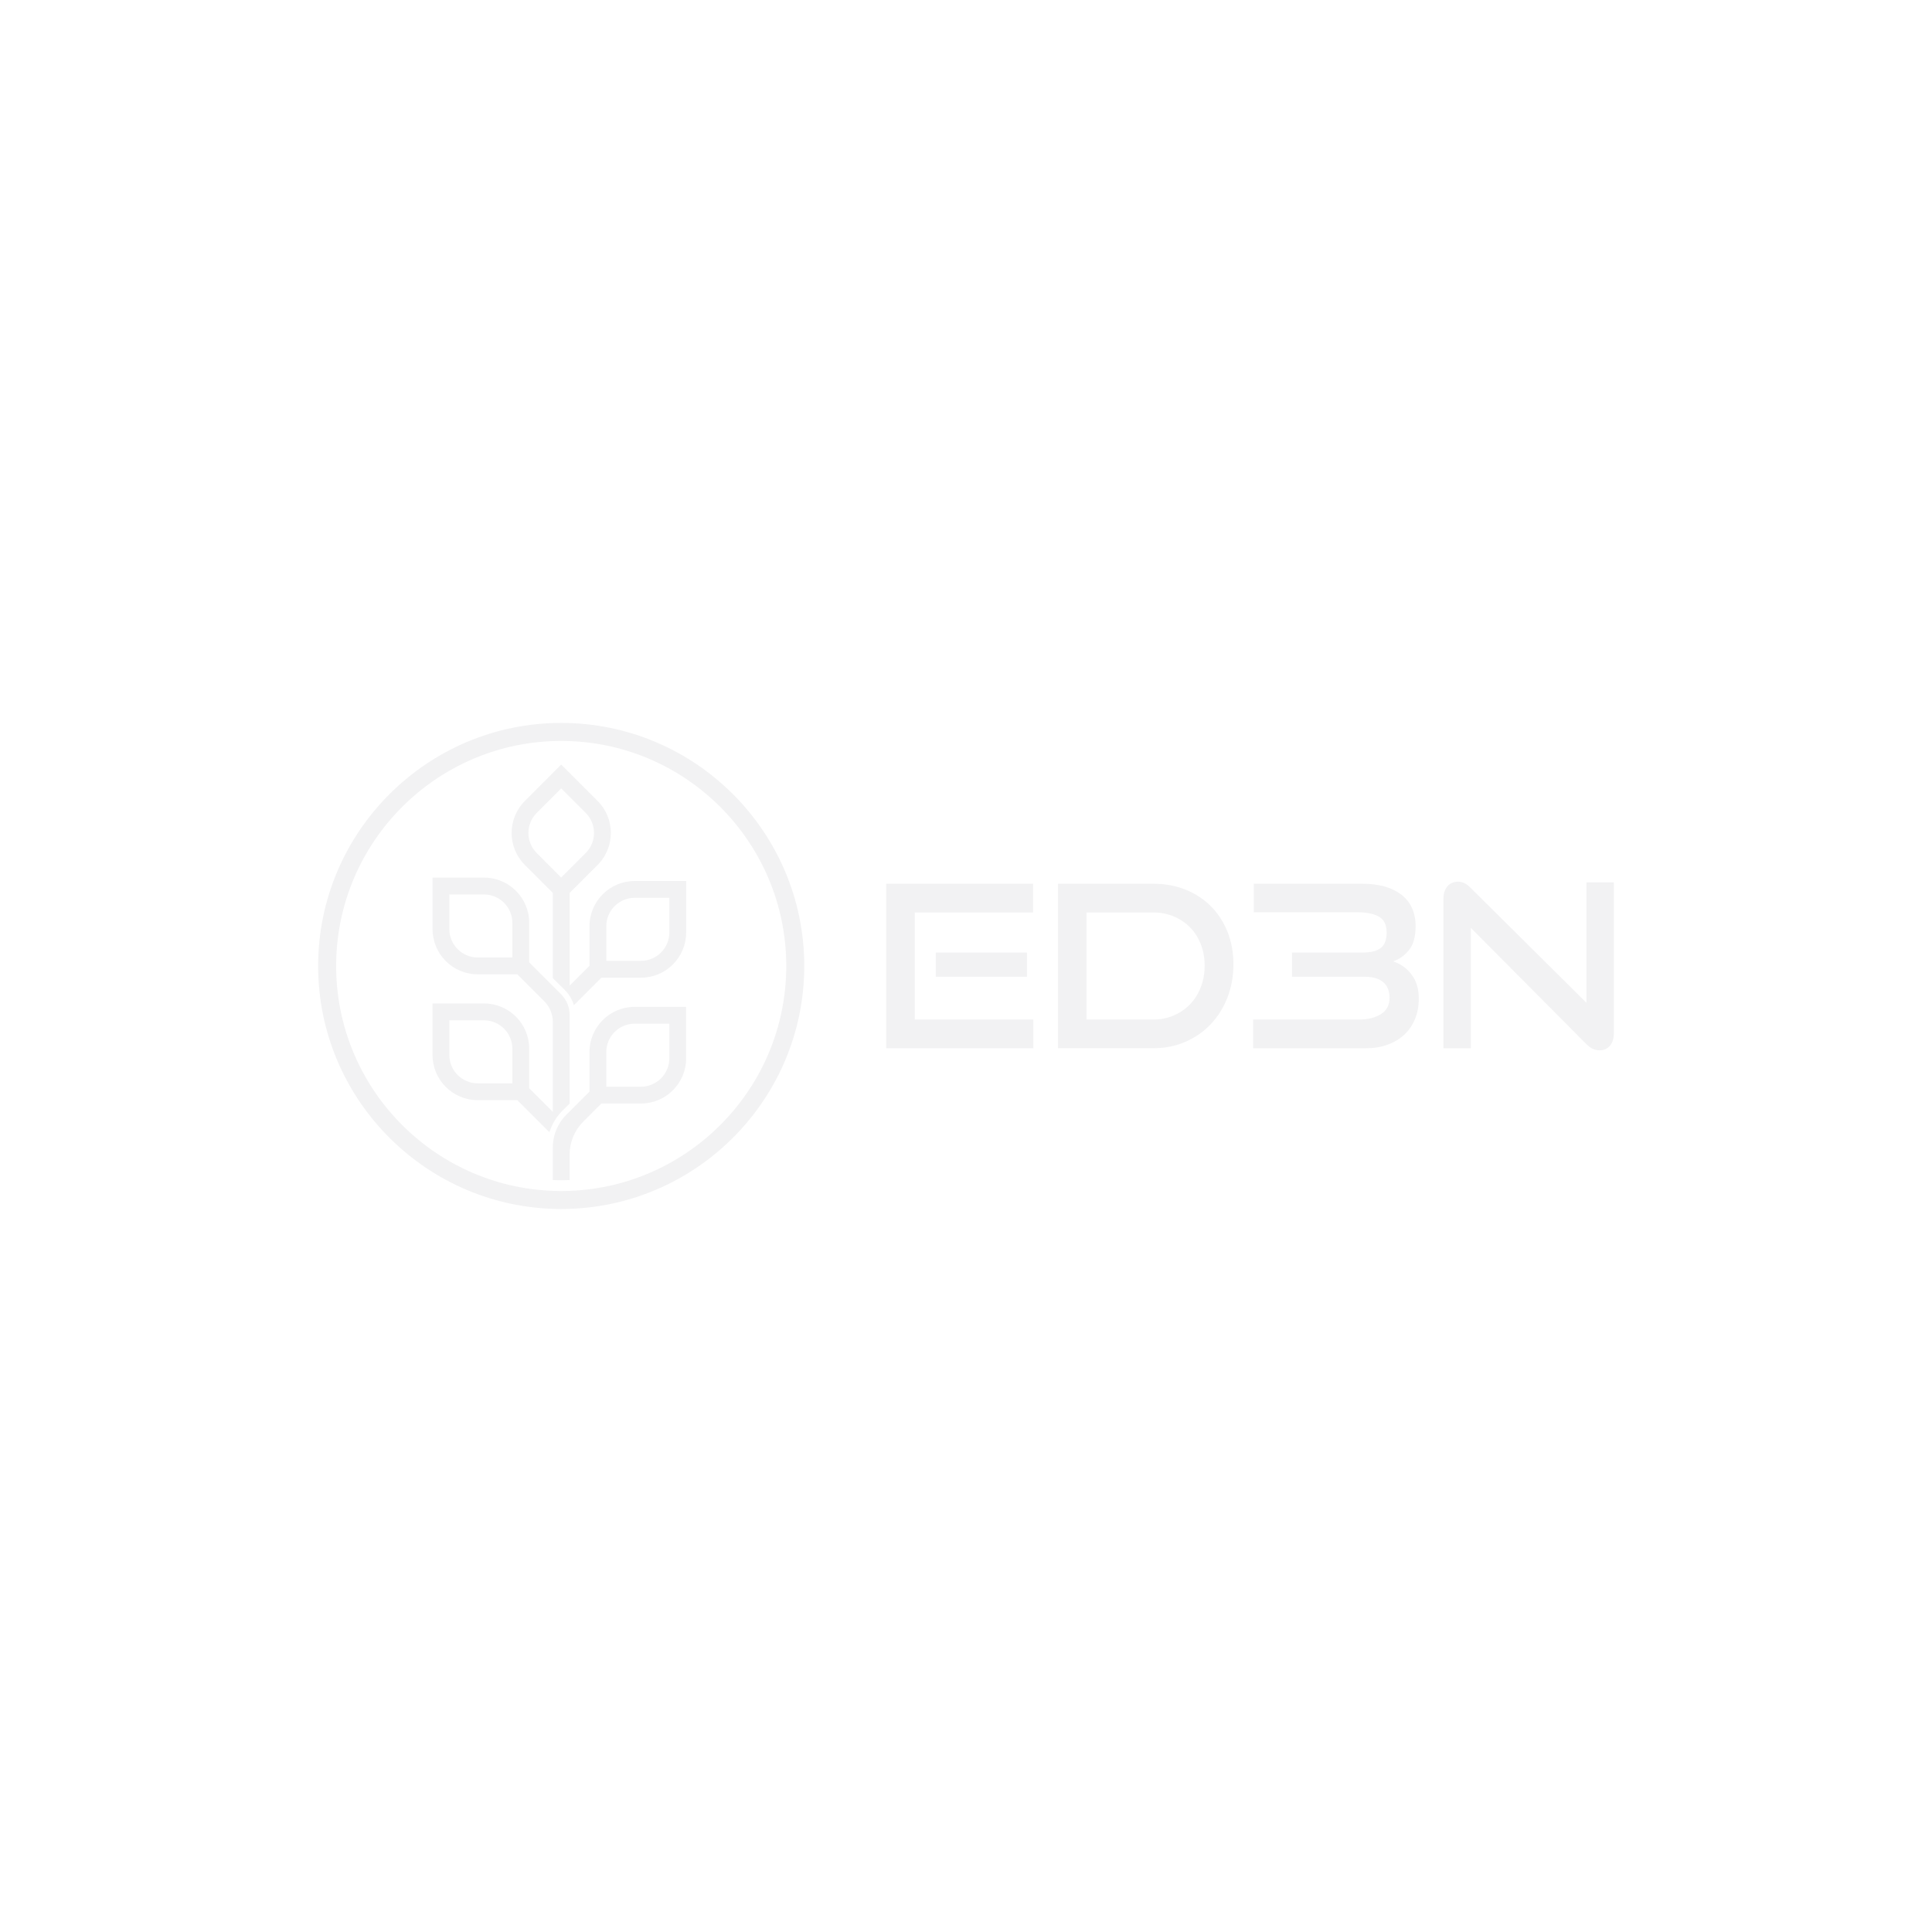
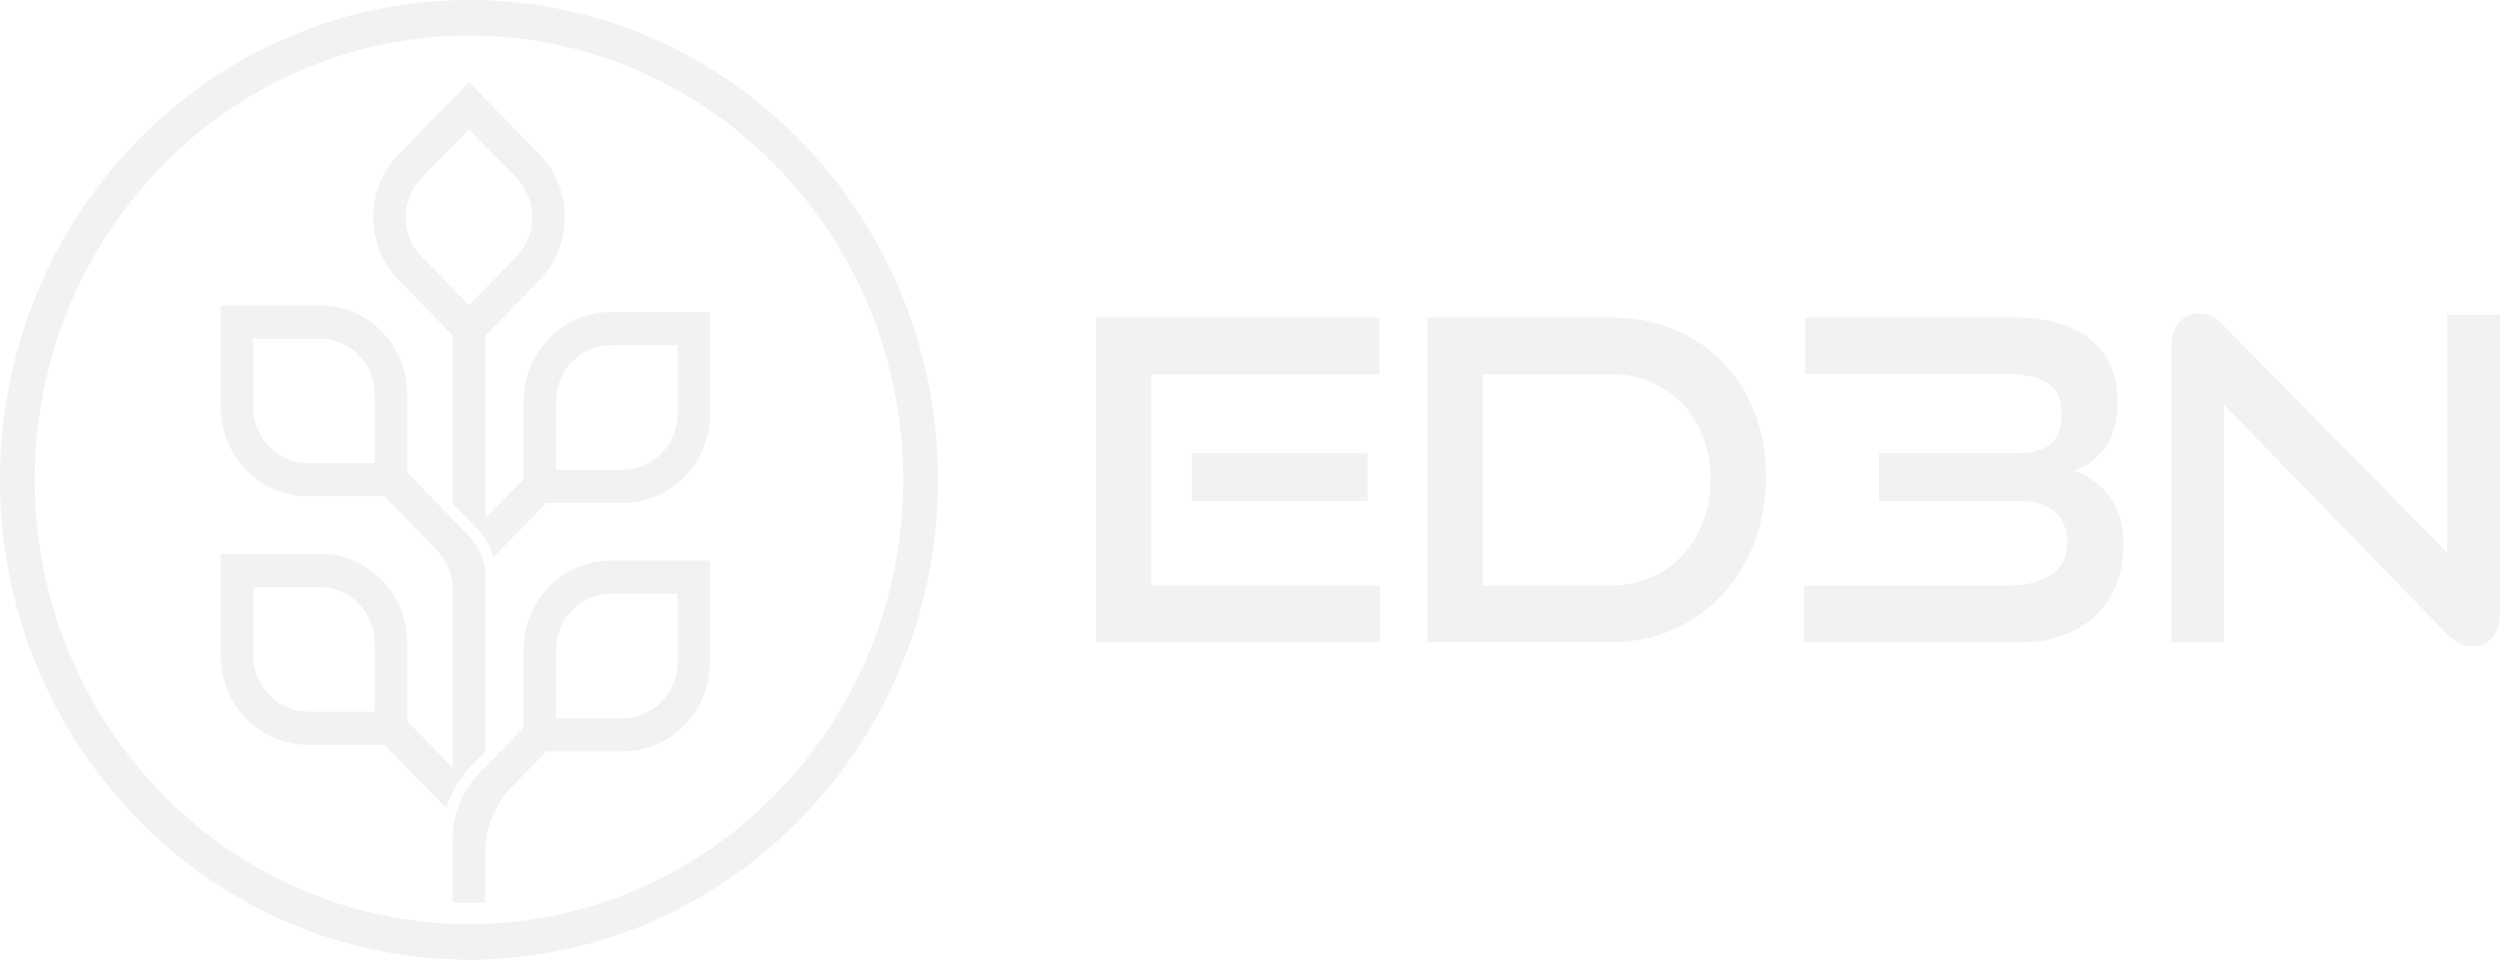
- <svg xmlns="http://www.w3.org/2000/svg" version="1.1" id="Layer_1" x="0px" y="0px" width="40" height="40" viewBox="0 0 960 960" style="enable-background:new 0 0 960 960;" xml:space="preserve">
-   <style type="text/css">
- 	.st0{fill:#F2F2F3;}
- </style>
-   <g>
-     <g>
-       <path class="st0" d="M440.36,520.88v-81.76h72.99v14.28h-58.82v53.19h58.93v14.28H440.36z M464.99,485.34v-12.03h45.32v12.03    H464.99z" />
-       <path class="st0" d="M525.72,520.88v-81.76h47.34c5.77,0,11.09,0.98,15.97,2.92c4.87,1.95,9.07,4.69,12.6,8.21    c3.52,3.53,6.28,7.74,8.27,12.65c1.98,4.91,2.98,10.33,2.98,16.25c0,5.92-0.99,11.43-2.98,16.53c-1.99,5.1-4.74,9.5-8.27,13.21    c-3.52,3.71-7.72,6.64-12.6,8.77c-4.87,2.14-10.2,3.2-15.97,3.2H525.72z M573.06,506.6c3.67,0,7.07-0.68,10.18-2.03    c3.11-1.35,5.81-3.2,8.1-5.57c2.29-2.36,4.07-5.19,5.34-8.49c1.27-3.3,1.91-6.86,1.91-10.68c0-3.82-0.64-7.37-1.91-10.63    c-1.28-3.26-3.06-6.05-5.34-8.38c-2.29-2.32-4.99-4.14-8.1-5.45c-3.11-1.31-6.5-1.97-10.18-1.97h-33.18v53.19H573.06z" />
-       <path class="st0" d="M622.66,520.88V506.6h52.52c4.5,0,8.17-0.9,11.02-2.7c2.85-1.8,4.27-4.5,4.27-8.1c0-3.37-1.05-5.96-3.15-7.76    s-5.17-2.7-9.22-2.7H642v-12.03h35.09c4.05,0,7.05-0.75,9-2.25c1.95-1.5,2.92-4.05,2.92-7.65c0-3.82-1.27-6.47-3.82-7.93    c-2.55-1.46-6.19-2.19-10.91-2.19h-51.28v-14.17h54.09c3.97,0,7.57,0.45,10.8,1.35c3.22,0.9,6,2.23,8.32,3.99    c2.32,1.76,4.11,3.97,5.34,6.63c1.24,2.66,1.86,5.72,1.86,9.17c0,5.17-1.11,9.13-3.32,11.86c-2.21,2.74-4.86,4.59-7.93,5.57    c3.75,1.2,6.82,3.37,9.22,6.53c2.4,3.15,3.6,7.12,3.6,11.92c0,3.75-0.62,7.14-1.86,10.18c-1.24,3.03-3,5.62-5.29,7.76    c-2.29,2.14-5.06,3.81-8.32,5c-3.26,1.2-6.88,1.8-10.85,1.8H622.66z" />
-       <path class="st0" d="M730.84,461.05v59.83h-13.61v-74.22c0-2.62,0.65-4.7,1.97-6.24c1.31-1.53,3.09-2.31,5.34-2.31    c1.05,0,2.06,0.23,3.04,0.68c0.97,0.45,1.98,1.2,3.03,2.25l57.69,57.24v-59.83h13.61v74.9c0,2.7-0.65,4.8-1.97,6.3    c-1.31,1.5-3.02,2.25-5.12,2.25c-2.32,0-4.5-1.01-6.52-3.04L730.84,461.05z" />
-     </g>
-     <g>
-       <path class="st0" d="M292.9,522.76v19.66l-7.07,7.07l-2.79,2.79l-0.75,0.75l-0.84,0.84c-2.74,2.74-4.72,6.1-5.81,9.75    c-0.63,2.12-0.96,4.34-0.96,6.6v16.13c1.39,0.05,2.78,0.11,4.18,0.11c1.4,0,2.79-0.05,4.18-0.11v-12.67    c0-6.13,2.44-12.01,6.77-16.35l9-9h19.66c12.41,0,22.46-10.06,22.46-22.46V500.3h-25.59C302.98,500.3,292.9,510.38,292.9,522.76z     M332.58,525.89c0,7.77-6.33,14.09-14.1,14.09h-17.22v-17.22c0-7.77,6.32-14.1,14.09-14.1h17.22V525.89z" />
-       <path class="st0" d="M283.05,548.34v-43.99c0-0.77-0.06-1.54-0.18-2.29c-0.48-3.02-1.9-5.84-4.09-8.04l-4.09-4.09l-2.79-2.79    l-8.94-8.94v-19.66c0-12.41-10.06-22.46-22.46-22.46h-25.57v25.59c0,12.4,10.05,22.46,22.46,22.46h19.67l13.36,13.36    c2.74,2.74,4.27,6.45,4.27,10.32v44.66l-11.73-11.73v-19.67c0-12.39-10.07-22.46-22.46-22.46h-25.58v25.59    c0,12.4,10.05,22.46,22.46,22.46h19.66l15.81,15.81l0.32-0.32c1.25-3.82,3.38-7.32,6.3-10.25L283.05,548.34z M254.59,475.77    h-17.22c-7.77,0-14.09-6.32-14.09-14.09v-17.22h17.22c7.77,0,14.09,6.33,14.09,14.1V475.77z M254.59,538.31h-17.22    c-7.77,0-14.09-6.32-14.09-14.09v-17.22h17.22c7.77,0,14.09,6.33,14.09,14.1V538.31z" />
-       <path class="st0" d="M278.86,359.22c-66.58,0-120.78,54.19-120.78,120.78c0,65.19,51.94,118.45,116.59,120.67    c1.39,0.05,2.79,0.11,4.18,0.11c1.41,0,2.79-0.05,4.19-0.11c64.65-2.22,116.59-55.48,116.59-120.67    C399.64,413.42,345.47,359.22,278.86,359.22z M283.05,591.73c-1.4,0.05-2.77,0.11-4.19,0.11c-1.39,0-2.79-0.05-4.18-0.11    c-59.72-2.22-107.65-51.47-107.65-111.73c0-61.67,50.17-111.83,111.83-111.83c61.67,0,111.83,50.17,111.83,111.83    C390.7,540.25,342.78,589.51,283.05,591.73z" />
-       <path class="st0" d="M315.37,437.77c-12.39,0-22.46,10.07-22.46,22.46v19.66l-2.79,2.79l-7.06,7.06v-46.07l13.91-13.9    c8.75-8.76,8.75-23.02,0-31.76l-18.1-18.1l-18.08,18.1c-8.76,8.75-8.76,23,0,31.76l13.9,13.9v42.33l6.06,6.05    c2.09,2.11,3.59,4.65,4.4,7.42l10.89-10.87l2.79-2.79h19.66c12.39,0,22.46-10.07,22.46-22.46v-25.58H315.37z M278.86,436.04    l-4.18-4.19l-7.98-7.99c-5.51-5.49-5.51-14.43,0-19.94l12.16-12.16l12.18,12.16c5.49,5.51,5.49,14.45,0,19.94L278.86,436.04z     M332.59,463.35c0,7.78-6.33,14.09-14.11,14.09h-17.21v-17.21c0-7.78,6.31-14.11,14.09-14.11h17.22V463.35z" />
+ <svg xmlns="http://www.w3.org/2000/svg" width="209.133mm" height="80.289mm" viewBox="0 0 209.133 80.289" version="1.1" id="svg1">
+   <defs id="defs1" />
+   <g id="layer1" transform="translate(-0.01161202,-107.2804)">
+     <g id="g9" transform="matrix(0.3248262,0,0,0.3323776,-51.33692,-12.11634)">
+       <g id="g4">
+         <path class="st0" d="m 440.36,520.88 v -81.76 h 72.99 v 14.28 h -58.82 v 53.19 h 58.93 v 14.28 h -73.1 z m 24.63,-35.54 v -12.03 h 45.32 v 12.03 z" id="path1" style="fill:#f2f2f3" />
+         <path class="st0" d="m 525.72,520.88 v -81.76 h 47.34 c 5.77,0 11.09,0.98 15.97,2.92 4.87,1.95 9.07,4.69 12.6,8.21 3.52,3.53 6.28,7.74 8.27,12.65 1.98,4.91 2.98,10.33 2.98,16.25 0,5.92 -0.99,11.43 -2.98,16.53 -1.99,5.1 -4.74,9.5 -8.27,13.21 -3.52,3.71 -7.72,6.64 -12.6,8.77 -4.87,2.14 -10.2,3.2 -15.97,3.2 h -47.34 z m 47.34,-14.28 c 3.67,0 7.07,-0.68 10.18,-2.03 3.11,-1.35 5.81,-3.2 8.1,-5.57 2.29,-2.36 4.07,-5.19 5.34,-8.49 1.27,-3.3 1.91,-6.86 1.91,-10.68 0,-3.82 -0.64,-7.37 -1.91,-10.63 -1.28,-3.26 -3.06,-6.05 -5.34,-8.38 -2.29,-2.32 -4.99,-4.14 -8.1,-5.45 -3.11,-1.31 -6.5,-1.97 -10.18,-1.97 h -33.18 v 53.19 h 33.18 z" id="path2" style="fill:#f2f2f3" />
+         <path class="st0" d="M 622.66,520.88 V 506.6 h 52.52 c 4.5,0 8.17,-0.9 11.02,-2.7 2.85,-1.8 4.27,-4.5 4.27,-8.1 0,-3.37 -1.05,-5.96 -3.15,-7.76 -2.1,-1.8 -5.17,-2.7 -9.22,-2.7 H 642 v -12.03 h 35.09 c 4.05,0 7.05,-0.75 9,-2.25 1.95,-1.5 2.92,-4.05 2.92,-7.65 0,-3.82 -1.27,-6.47 -3.82,-7.93 -2.55,-1.46 -6.19,-2.19 -10.91,-2.19 H 623 v -14.17 h 54.09 c 3.97,0 7.57,0.45 10.8,1.35 3.22,0.9 6,2.23 8.32,3.99 2.32,1.76 4.11,3.97 5.34,6.63 1.24,2.66 1.86,5.72 1.86,9.17 0,5.17 -1.11,9.13 -3.32,11.86 -2.21,2.74 -4.86,4.59 -7.93,5.57 3.75,1.2 6.82,3.37 9.22,6.53 2.4,3.15 3.6,7.12 3.6,11.92 0,3.75 -0.62,7.14 -1.86,10.18 -1.24,3.03 -3,5.62 -5.29,7.76 -2.29,2.14 -5.06,3.81 -8.32,5 -3.26,1.2 -6.88,1.8 -10.85,1.8 z" id="path3" style="fill:#f2f2f3" />
+         <path class="st0" d="m 730.84,461.05 v 59.83 h -13.61 v -74.22 c 0,-2.62 0.65,-4.7 1.97,-6.24 1.31,-1.53 3.09,-2.31 5.34,-2.31 1.05,0 2.06,0.23 3.04,0.68 0.97,0.45 1.98,1.2 3.03,2.25 l 57.69,57.24 v -59.83 h 13.61 v 74.9 c 0,2.7 -0.65,4.8 -1.97,6.3 -1.31,1.5 -3.02,2.25 -5.12,2.25 -2.32,0 -4.5,-1.01 -6.52,-3.04 z" id="path4" style="fill:#f2f2f3" />
+       </g>
+       <g id="g8">
+         <path class="st0" d="m 292.9,522.76 v 19.66 l -7.07,7.07 -2.79,2.79 -0.75,0.75 -0.84,0.84 c -2.74,2.74 -4.72,6.1 -5.81,9.75 -0.63,2.12 -0.96,4.34 -0.96,6.6 v 16.13 c 1.39,0.05 2.78,0.11 4.18,0.11 1.4,0 2.79,-0.05 4.18,-0.11 v -12.67 c 0,-6.13 2.44,-12.01 6.77,-16.35 l 9,-9 h 19.66 c 12.41,0 22.46,-10.06 22.46,-22.46 V 500.3 h -25.59 c -12.36,0 -22.44,10.08 -22.44,22.46 z m 39.68,3.13 c 0,7.77 -6.33,14.09 -14.1,14.09 h -17.22 v -17.22 c 0,-7.77 6.32,-14.1 14.09,-14.1 h 17.22 v 17.23 z" id="path5" style="fill:#f2f2f3" />
+         <path class="st0" d="m 283.05,548.34 v -43.99 c 0,-0.77 -0.06,-1.54 -0.18,-2.29 -0.48,-3.02 -1.9,-5.84 -4.09,-8.04 l -4.09,-4.09 -2.79,-2.79 -8.94,-8.94 v -19.66 c 0,-12.41 -10.06,-22.46 -22.46,-22.46 h -25.57 v 25.59 c 0,12.4 10.05,22.46 22.46,22.46 h 19.67 l 13.36,13.36 c 2.74,2.74 4.27,6.45 4.27,10.32 v 44.66 l -11.73,-11.73 v -19.67 c 0,-12.39 -10.07,-22.46 -22.46,-22.46 h -25.58 v 25.59 c 0,12.4 10.05,22.46 22.46,22.46 h 19.66 l 15.81,15.81 0.32,-0.32 c 1.25,-3.82 3.38,-7.32 6.3,-10.25 z m -28.46,-72.57 h -17.22 c -7.77,0 -14.09,-6.32 -14.09,-14.09 v -17.22 h 17.22 c 7.77,0 14.09,6.33 14.09,14.1 z m 0,62.54 h -17.22 c -7.77,0 -14.09,-6.32 -14.09,-14.09 V 507 h 17.22 c 7.77,0 14.09,6.33 14.09,14.1 z" id="path6" style="fill:#f2f2f3" />
+         <path class="st0" d="m 278.86,359.22 c -66.58,0 -120.78,54.19 -120.78,120.78 0,65.19 51.94,118.45 116.59,120.67 1.39,0.05 2.79,0.11 4.18,0.11 1.41,0 2.79,-0.05 4.19,-0.11 C 347.69,598.45 399.63,545.19 399.63,480 399.64,413.42 345.47,359.22 278.86,359.22 Z m 4.19,232.51 c -1.4,0.05 -2.77,0.11 -4.19,0.11 -1.39,0 -2.79,-0.05 -4.18,-0.11 C 214.96,589.51 167.03,540.26 167.03,480 c 0,-61.67 50.17,-111.83 111.83,-111.83 61.67,0 111.83,50.17 111.83,111.83 0.01,60.25 -47.91,109.51 -107.64,111.73 z" id="path7" style="fill:#f2f2f3" />
+         <path class="st0" d="m 315.37,437.77 c -12.39,0 -22.46,10.07 -22.46,22.46 v 19.66 l -2.79,2.79 -7.06,7.06 v -46.07 l 13.91,-13.9 c 8.75,-8.76 8.75,-23.02 0,-31.76 l -18.1,-18.1 -18.08,18.1 c -8.76,8.75 -8.76,23 0,31.76 l 13.9,13.9 V 486 l 6.06,6.05 c 2.09,2.11 3.59,4.65 4.4,7.42 l 10.89,-10.87 2.79,-2.79 h 19.66 c 12.39,0 22.46,-10.07 22.46,-22.46 v -25.58 z m -36.51,-1.73 -4.18,-4.19 -7.98,-7.99 c -5.51,-5.49 -5.51,-14.43 0,-19.94 l 12.16,-12.16 12.18,12.16 c 5.49,5.51 5.49,14.45 0,19.94 z m 53.73,27.31 c 0,7.78 -6.33,14.09 -14.11,14.09 h -17.21 v -17.21 c 0,-7.78 6.31,-14.11 14.09,-14.11 h 17.22 v 17.23 z" id="path8" style="fill:#f2f2f3" />
+       </g>
    </g>
  </g>
</svg>
